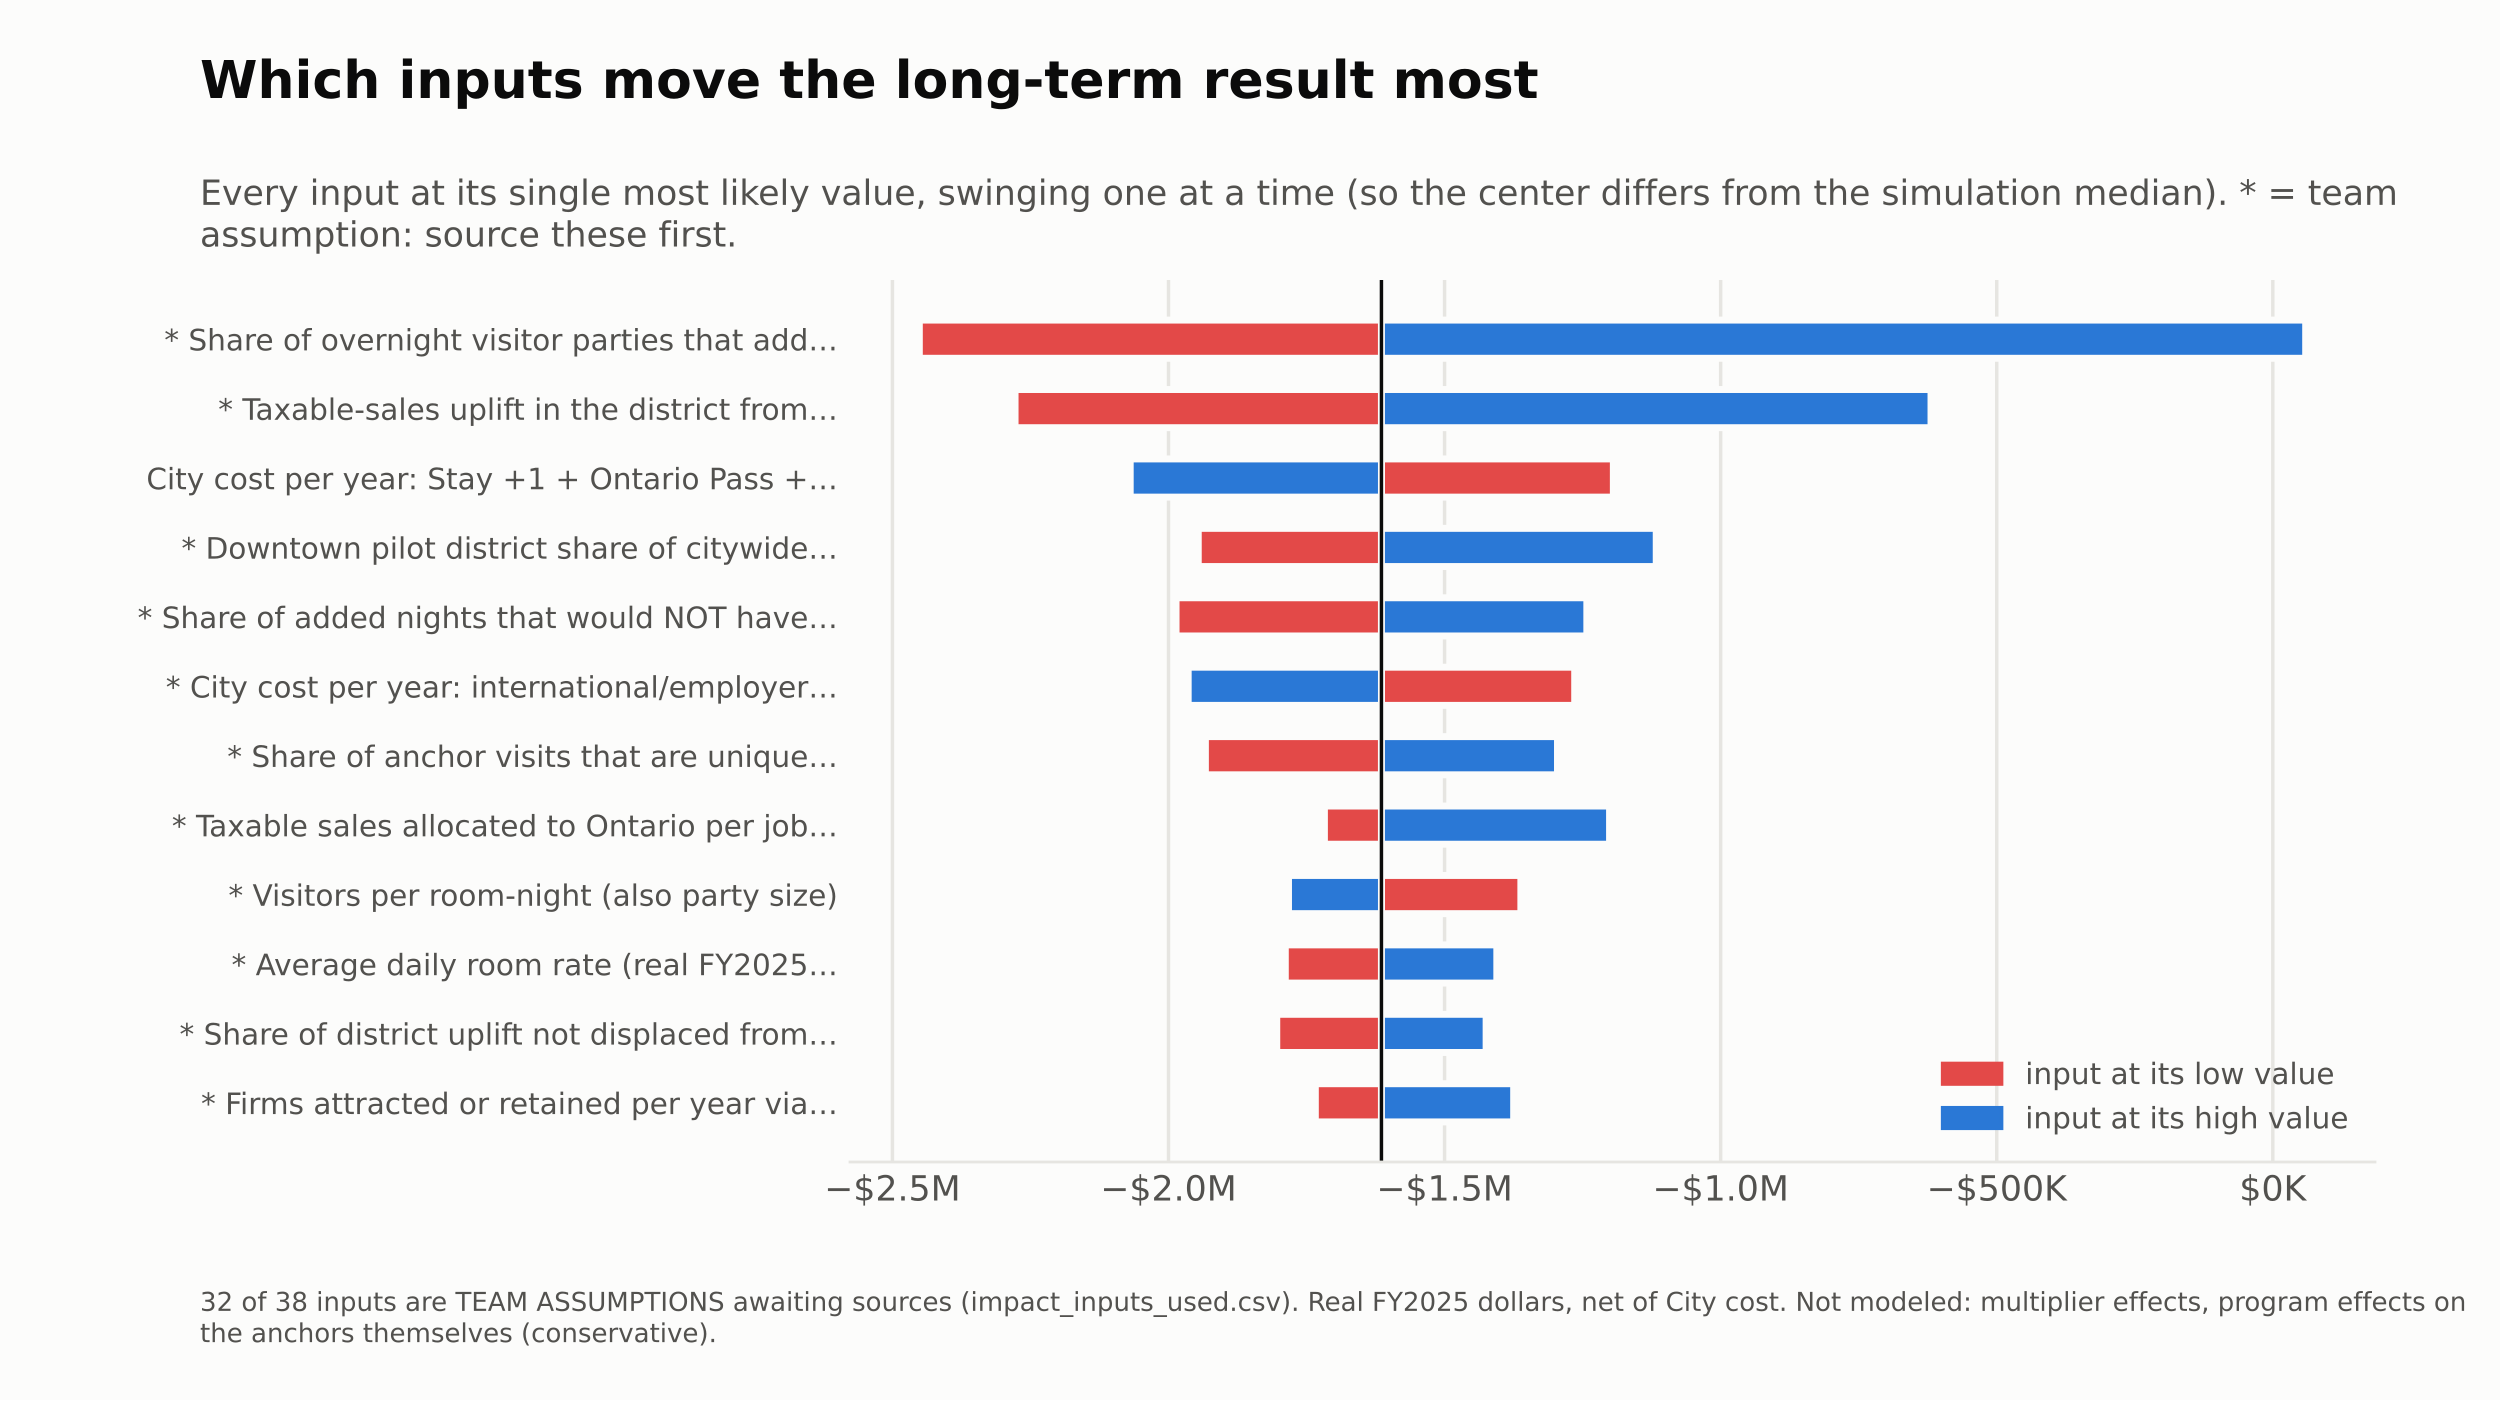
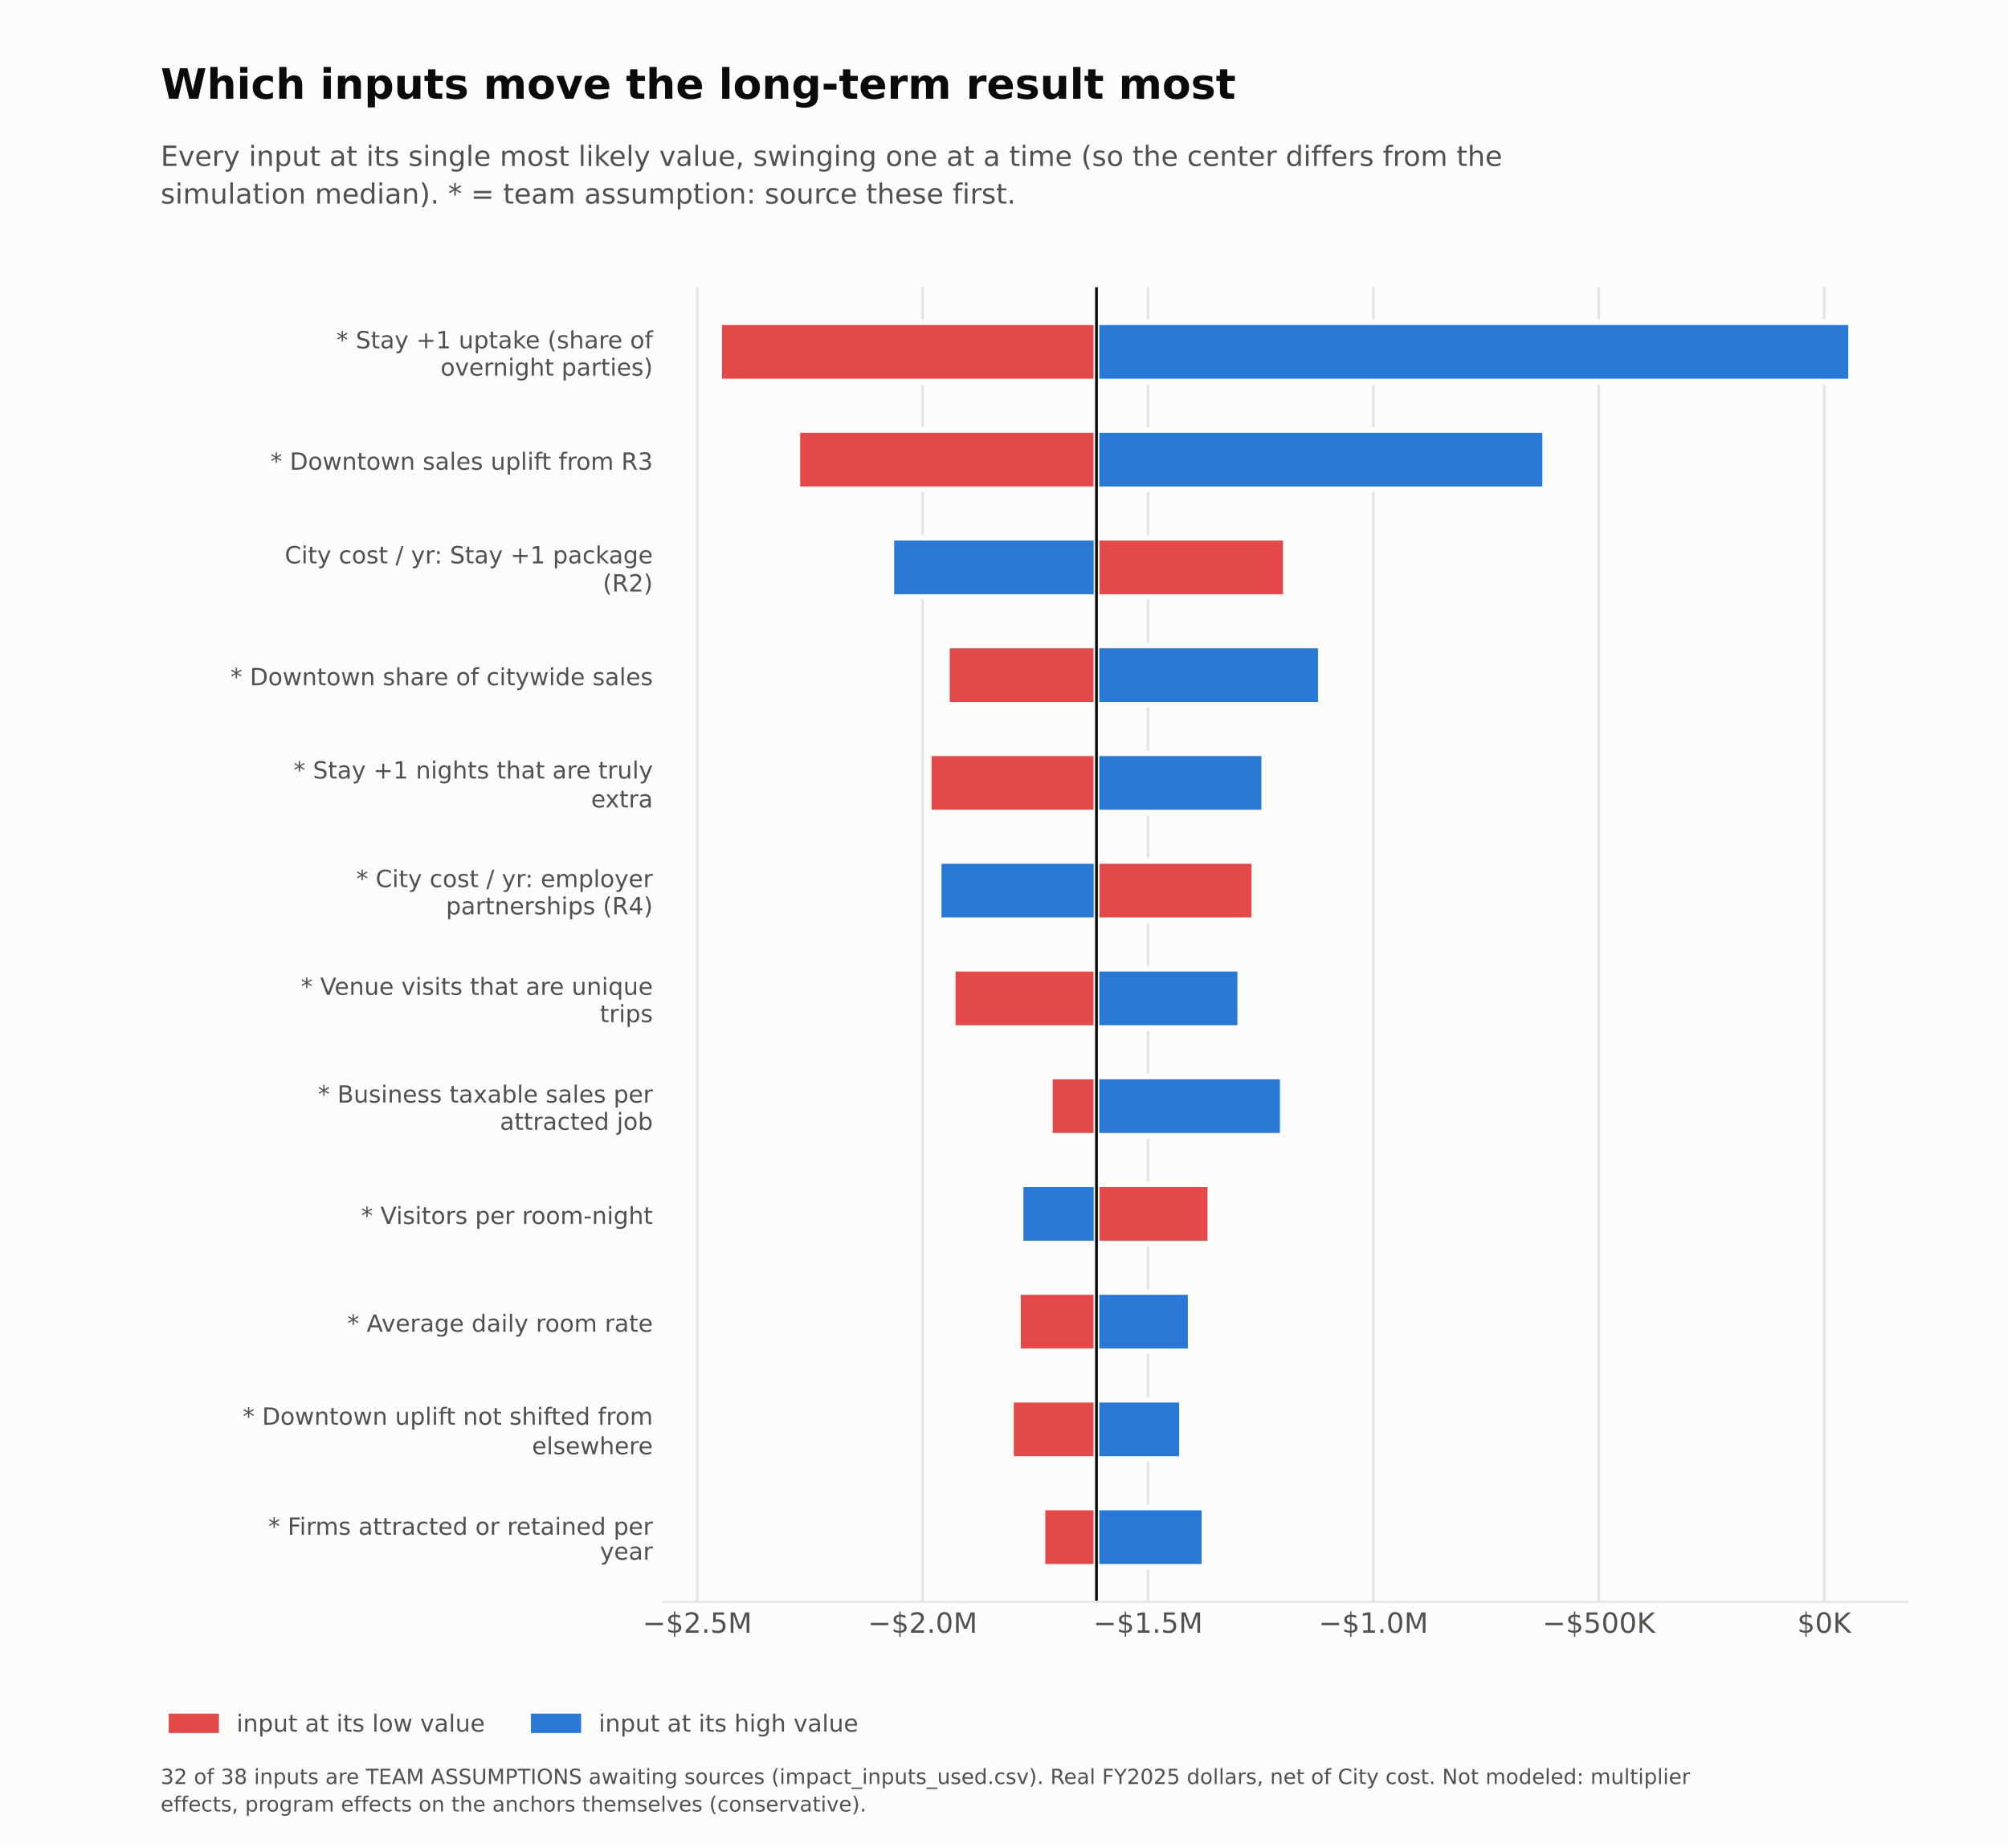
- <svg xmlns="http://www.w3.org/2000/svg" width="720pt" height="403.2pt" viewBox="0 0 720 403.2" version="1.1">
+ <svg xmlns="http://www.w3.org/2000/svg" width="720pt" height="662.4pt" viewBox="0 0 720 662.4" version="1.1">
  <defs>
    <style type="text/css">*{stroke-linejoin: round; stroke-linecap: butt}</style>
  </defs>
  <g id="figure_1">
    <g id="patch_1">
-       <path d="M 0 403.2 L 720 403.2 L 720 0 L 0 0 z " style="fill: #fcfcfb" />
+       <path d="M 0 662.4  L 720 662.4  L 720 0  L 0 0  z " style="fill: #fcfcfb" />
    </g>
    <g id="axes_1">
      <g id="patch_2">
-         <path d="M 244.8 334.656 L 684 334.656 L 684 80.64 L 244.8 80.64 z " style="fill: #fcfcfb" />
+         <path d="M 237.6 574.4  L 684 574.4  L 684 103  L 237.6 103  z " style="fill: #fcfcfb" />
      </g>
      <g id="matplotlib.axis_1">
        <g id="xtick_1">
          <g id="line2d_1">
-             <path d="M 257.018 334.656 L 257.018 80.64 " clip-path="url(#pb5ff58955f)" style="fill: none; stroke: #e6e5e1; stroke-linecap: square" />
+             <path d="M 250.019 574.4  L 250.019 103  " clip-path="url(#p34996aa9d8)" style="fill: none; stroke: #e6e5e1; stroke-linecap: square" />
          </g>
          <g id="line2d_2" />
          <g id="text_1">
-             <text style="font-size: 10px; font-family: 'DejaVu Sans', 'Bitstream Vera Sans', 'Computer Modern Sans Serif', 'Lucida Grande', 'Verdana', 'Geneva', 'Lucid', 'Arial', 'Helvetica', 'Avant Garde', sans-serif; text-anchor: middle; fill: #52514e" x="257.018" y="345.754" transform="rotate(-0 257.0184 345.7544)">−$2.5M</text>
+             <text style="font-size: 10px; font-family: 'DejaVu Sans', 'Bitstream Vera Sans', 'Computer Modern Sans Serif', 'Lucida Grande', 'Verdana', 'Geneva', 'Lucid', 'Arial', 'Helvetica', 'Avant Garde', sans-serif; text-anchor: middle; fill: #52514e" x="250.019" y="585.498" transform="rotate(-0 250.0187 585.4984)">−$2.5M</text>
          </g>
        </g>
        <g id="xtick_2">
          <g id="line2d_3">
-             <path d="M 336.529 334.656 L 336.529 80.64 " clip-path="url(#pb5ff58955f)" style="fill: none; stroke: #e6e5e1; stroke-linecap: square" />
+             <path d="M 330.832 574.4  L 330.832 103  " clip-path="url(#p34996aa9d8)" style="fill: none; stroke: #e6e5e1; stroke-linecap: square" />
          </g>
          <g id="line2d_4" />
          <g id="text_2">
-             <text style="font-size: 10px; font-family: 'DejaVu Sans', 'Bitstream Vera Sans', 'Computer Modern Sans Serif', 'Lucida Grande', 'Verdana', 'Geneva', 'Lucid', 'Arial', 'Helvetica', 'Avant Garde', sans-serif; text-anchor: middle; fill: #52514e" x="336.529" y="345.754" transform="rotate(-0 336.5286 345.7544)">−$2.0M</text>
+             <text style="font-size: 10px; font-family: 'DejaVu Sans', 'Bitstream Vera Sans', 'Computer Modern Sans Serif', 'Lucida Grande', 'Verdana', 'Geneva', 'Lucid', 'Arial', 'Helvetica', 'Avant Garde', sans-serif; text-anchor: middle; fill: #52514e" x="330.832" y="585.498" transform="rotate(-0 330.8323 585.4984)">−$2.0M</text>
          </g>
        </g>
        <g id="xtick_3">
          <g id="line2d_5">
-             <path d="M 416.039 334.656 L 416.039 80.64 " clip-path="url(#pb5ff58955f)" style="fill: none; stroke: #e6e5e1; stroke-linecap: square" />
+             <path d="M 411.646 574.4  L 411.646 103  " clip-path="url(#p34996aa9d8)" style="fill: none; stroke: #e6e5e1; stroke-linecap: square" />
          </g>
          <g id="line2d_6" />
          <g id="text_3">
-             <text style="font-size: 10px; font-family: 'DejaVu Sans', 'Bitstream Vera Sans', 'Computer Modern Sans Serif', 'Lucida Grande', 'Verdana', 'Geneva', 'Lucid', 'Arial', 'Helvetica', 'Avant Garde', sans-serif; text-anchor: middle; fill: #52514e" x="416.039" y="345.754" transform="rotate(-0 416.0387 345.7544)">−$1.5M</text>
+             <text style="font-size: 10px; font-family: 'DejaVu Sans', 'Bitstream Vera Sans', 'Computer Modern Sans Serif', 'Lucida Grande', 'Verdana', 'Geneva', 'Lucid', 'Arial', 'Helvetica', 'Avant Garde', sans-serif; text-anchor: middle; fill: #52514e" x="411.646" y="585.498" transform="rotate(-0 411.6459 585.4984)">−$1.5M</text>
          </g>
        </g>
        <g id="xtick_4">
          <g id="line2d_7">
-             <path d="M 495.549 334.656 L 495.549 80.64 " clip-path="url(#pb5ff58955f)" style="fill: none; stroke: #e6e5e1; stroke-linecap: square" />
+             <path d="M 492.459 574.4  L 492.459 103  " clip-path="url(#p34996aa9d8)" style="fill: none; stroke: #e6e5e1; stroke-linecap: square" />
          </g>
          <g id="line2d_8" />
          <g id="text_4">
-             <text style="font-size: 10px; font-family: 'DejaVu Sans', 'Bitstream Vera Sans', 'Computer Modern Sans Serif', 'Lucida Grande', 'Verdana', 'Geneva', 'Lucid', 'Arial', 'Helvetica', 'Avant Garde', sans-serif; text-anchor: middle; fill: #52514e" x="495.549" y="345.754" transform="rotate(-0 495.5488 345.7544)">−$1.0M</text>
+             <text style="font-size: 10px; font-family: 'DejaVu Sans', 'Bitstream Vera Sans', 'Computer Modern Sans Serif', 'Lucida Grande', 'Verdana', 'Geneva', 'Lucid', 'Arial', 'Helvetica', 'Avant Garde', sans-serif; text-anchor: middle; fill: #52514e" x="492.459" y="585.498" transform="rotate(-0 492.4595 585.4984)">−$1.0M</text>
          </g>
        </g>
        <g id="xtick_5">
          <g id="line2d_9">
-             <path d="M 575.059 334.656 L 575.059 80.64 " clip-path="url(#pb5ff58955f)" style="fill: none; stroke: #e6e5e1; stroke-linecap: square" />
+             <path d="M 573.273 574.4  L 573.273 103  " clip-path="url(#p34996aa9d8)" style="fill: none; stroke: #e6e5e1; stroke-linecap: square" />
          </g>
          <g id="line2d_10" />
          <g id="text_5">
-             <text style="font-size: 10px; font-family: 'DejaVu Sans', 'Bitstream Vera Sans', 'Computer Modern Sans Serif', 'Lucida Grande', 'Verdana', 'Geneva', 'Lucid', 'Arial', 'Helvetica', 'Avant Garde', sans-serif; text-anchor: middle; fill: #52514e" x="575.059" y="345.754" transform="rotate(-0 575.059 345.7544)">−$500K</text>
+             <text style="font-size: 10px; font-family: 'DejaVu Sans', 'Bitstream Vera Sans', 'Computer Modern Sans Serif', 'Lucida Grande', 'Verdana', 'Geneva', 'Lucid', 'Arial', 'Helvetica', 'Avant Garde', sans-serif; text-anchor: middle; fill: #52514e" x="573.273" y="585.498" transform="rotate(-0 573.2731 585.4984)">−$500K</text>
          </g>
        </g>
        <g id="xtick_6">
          <g id="line2d_11">
-             <path d="M 654.569 334.656 L 654.569 80.64 " clip-path="url(#pb5ff58955f)" style="fill: none; stroke: #e6e5e1; stroke-linecap: square" />
+             <path d="M 654.087 574.4  L 654.087 103  " clip-path="url(#p34996aa9d8)" style="fill: none; stroke: #e6e5e1; stroke-linecap: square" />
          </g>
          <g id="line2d_12" />
          <g id="text_6">
-             <text style="font-size: 10px; font-family: 'DejaVu Sans', 'Bitstream Vera Sans', 'Computer Modern Sans Serif', 'Lucida Grande', 'Verdana', 'Geneva', 'Lucid', 'Arial', 'Helvetica', 'Avant Garde', sans-serif; text-anchor: middle; fill: #52514e" x="654.569" y="345.754" transform="rotate(-0 654.5691 345.7544)">$0K</text>
+             <text style="font-size: 10px; font-family: 'DejaVu Sans', 'Bitstream Vera Sans', 'Computer Modern Sans Serif', 'Lucida Grande', 'Verdana', 'Geneva', 'Lucid', 'Arial', 'Helvetica', 'Avant Garde', sans-serif; text-anchor: middle; fill: #52514e" x="654.087" y="585.498" transform="rotate(-0 654.0867 585.4984)">$0K</text>
          </g>
        </g>
      </g>
      <g id="matplotlib.axis_2">
        <g id="ytick_1">
          <g id="line2d_13" />
          <g id="text_7">
-             <text style="font-size: 8.5px; font-family: 'DejaVu Sans', 'Bitstream Vera Sans', 'Computer Modern Sans Serif', 'Lucida Grande', 'Verdana', 'Geneva', 'Lucid', 'Arial', 'Helvetica', 'Avant Garde', sans-serif; text-anchor: end; fill: #52514e" x="241.3" y="100.914" transform="rotate(-0 241.3 100.9137)">* Share of overnight visitor parties that add…</text>
+             <text style="font-size: 8.5px; font-family: 'DejaVu Sans', 'Bitstream Vera Sans', 'Computer Modern Sans Serif', 'Lucida Grande', 'Verdana', 'Geneva', 'Lucid', 'Arial', 'Helvetica', 'Avant Garde', sans-serif; fill: #52514e" transform="translate(120.5998 124.9126)">* Stay +1 uptake (share of</text>
+             <text style="font-size: 8.5px; font-family: 'DejaVu Sans', 'Bitstream Vera Sans', 'Computer Modern Sans Serif', 'Lucida Grande', 'Verdana', 'Geneva', 'Lucid', 'Arial', 'Helvetica', 'Avant Garde', sans-serif; fill: #52514e" transform="translate(157.9599 134.6876)">overnight parties)</text>
          </g>
        </g>
        <g id="ytick_2">
          <g id="line2d_14" />
          <g id="text_8">
-             <text style="font-size: 8.5px; font-family: 'DejaVu Sans', 'Bitstream Vera Sans', 'Computer Modern Sans Serif', 'Lucida Grande', 'Verdana', 'Geneva', 'Lucid', 'Arial', 'Helvetica', 'Avant Garde', sans-serif; text-anchor: end; fill: #52514e" x="241.3" y="120.907" transform="rotate(-0 241.3 120.9071)">* Taxable-sales uplift in the district from…</text>
+             <text style="font-size: 8.5px; font-family: 'DejaVu Sans', 'Bitstream Vera Sans', 'Computer Modern Sans Serif', 'Lucida Grande', 'Verdana', 'Geneva', 'Lucid', 'Arial', 'Helvetica', 'Avant Garde', sans-serif; text-anchor: end; fill: #52514e" x="234.1" y="168.439" transform="rotate(-0 234.1 168.4394)">* Downtown sales uplift from R3</text>
          </g>
        </g>
        <g id="ytick_3">
          <g id="line2d_15" />
          <g id="text_9">
-             <text style="font-size: 8.5px; font-family: 'DejaVu Sans', 'Bitstream Vera Sans', 'Computer Modern Sans Serif', 'Lucida Grande', 'Verdana', 'Geneva', 'Lucid', 'Arial', 'Helvetica', 'Avant Garde', sans-serif; text-anchor: end; fill: #52514e" x="241.3" y="140.9" transform="rotate(-0 241.3 140.9005)">City cost per year: Stay +1 + Ontario Pass +…</text>
+             <text style="font-size: 8.5px; font-family: 'DejaVu Sans', 'Bitstream Vera Sans', 'Computer Modern Sans Serif', 'Lucida Grande', 'Verdana', 'Geneva', 'Lucid', 'Arial', 'Helvetica', 'Avant Garde', sans-serif; fill: #52514e" transform="translate(102.107 202.0319)">City cost / yr: Stay +1 package</text>
+             <text style="font-size: 8.5px; font-family: 'DejaVu Sans', 'Bitstream Vera Sans', 'Computer Modern Sans Serif', 'Lucida Grande', 'Verdana', 'Geneva', 'Lucid', 'Arial', 'Helvetica', 'Avant Garde', sans-serif; fill: #52514e" transform="translate(216.153 212.1257)">(R2)</text>
          </g>
        </g>
        <g id="ytick_4">
          <g id="line2d_16" />
          <g id="text_10">
-             <text style="font-size: 8.5px; font-family: 'DejaVu Sans', 'Bitstream Vera Sans', 'Computer Modern Sans Serif', 'Lucida Grande', 'Verdana', 'Geneva', 'Lucid', 'Arial', 'Helvetica', 'Avant Garde', sans-serif; text-anchor: end; fill: #52514e" x="241.3" y="160.894" transform="rotate(-0 241.3 160.8939)">* Downtown pilot district share of citywide…</text>
+             <text style="font-size: 8.5px; font-family: 'DejaVu Sans', 'Bitstream Vera Sans', 'Computer Modern Sans Serif', 'Lucida Grande', 'Verdana', 'Geneva', 'Lucid', 'Arial', 'Helvetica', 'Avant Garde', sans-serif; text-anchor: end; fill: #52514e" x="234.1" y="245.718" transform="rotate(-0 234.1 245.7181)">* Downtown share of citywide sales</text>
          </g>
        </g>
        <g id="ytick_5">
          <g id="line2d_17" />
          <g id="text_11">
-             <text style="font-size: 8.5px; font-family: 'DejaVu Sans', 'Bitstream Vera Sans', 'Computer Modern Sans Serif', 'Lucida Grande', 'Verdana', 'Geneva', 'Lucid', 'Arial', 'Helvetica', 'Avant Garde', sans-serif; text-anchor: end; fill: #52514e" x="241.3" y="180.887" transform="rotate(-0 241.3 180.8873)">* Share of added nights that would NOT have…</text>
+             <text style="font-size: 8.5px; font-family: 'DejaVu Sans', 'Bitstream Vera Sans', 'Computer Modern Sans Serif', 'Lucida Grande', 'Verdana', 'Geneva', 'Lucid', 'Arial', 'Helvetica', 'Avant Garde', sans-serif; fill: #52514e" transform="translate(105.2387 279.1808)">* Stay +1 nights that are truly</text>
+             <text style="font-size: 8.5px; font-family: 'DejaVu Sans', 'Bitstream Vera Sans', 'Computer Modern Sans Serif', 'Lucida Grande', 'Verdana', 'Geneva', 'Lucid', 'Arial', 'Helvetica', 'Avant Garde', sans-serif; fill: #52514e" transform="translate(211.9522 289.5342)">extra</text>
          </g>
        </g>
        <g id="ytick_6">
          <g id="line2d_18" />
          <g id="text_12">
-             <text style="font-size: 8.5px; font-family: 'DejaVu Sans', 'Bitstream Vera Sans', 'Computer Modern Sans Serif', 'Lucida Grande', 'Verdana', 'Geneva', 'Lucid', 'Arial', 'Helvetica', 'Avant Garde', sans-serif; text-anchor: end; fill: #52514e" x="241.3" y="200.881" transform="rotate(-0 241.3 200.8806)">* City cost per year: international/employer…</text>
+             <text style="font-size: 8.5px; font-family: 'DejaVu Sans', 'Bitstream Vera Sans', 'Computer Modern Sans Serif', 'Lucida Grande', 'Verdana', 'Geneva', 'Lucid', 'Arial', 'Helvetica', 'Avant Garde', sans-serif; fill: #52514e" transform="translate(127.7212 318.1093)">* City cost / yr: employer</text>
+             <text style="font-size: 8.5px; font-family: 'DejaVu Sans', 'Bitstream Vera Sans', 'Computer Modern Sans Serif', 'Lucida Grande', 'Verdana', 'Geneva', 'Lucid', 'Arial', 'Helvetica', 'Avant Garde', sans-serif; fill: #52514e" transform="translate(159.9083 327.8843)">partnerships (R4)</text>
          </g>
        </g>
        <g id="ytick_7">
          <g id="line2d_19" />
          <g id="text_13">
-             <text style="font-size: 8.5px; font-family: 'DejaVu Sans', 'Bitstream Vera Sans', 'Computer Modern Sans Serif', 'Lucida Grande', 'Verdana', 'Geneva', 'Lucid', 'Arial', 'Helvetica', 'Avant Garde', sans-serif; text-anchor: end; fill: #52514e" x="241.3" y="220.874" transform="rotate(-0 241.3 220.874)">* Share of anchor visits that are unique…</text>
+             <text style="font-size: 8.5px; font-family: 'DejaVu Sans', 'Bitstream Vera Sans', 'Computer Modern Sans Serif', 'Lucida Grande', 'Verdana', 'Geneva', 'Lucid', 'Arial', 'Helvetica', 'Avant Garde', sans-serif; fill: #52514e" transform="translate(107.8577 356.7487)">* Venue visits that are unique</text>
+             <text style="font-size: 8.5px; font-family: 'DejaVu Sans', 'Bitstream Vera Sans', 'Computer Modern Sans Serif', 'Lucida Grande', 'Verdana', 'Geneva', 'Lucid', 'Arial', 'Helvetica', 'Avant Garde', sans-serif; fill: #52514e" transform="translate(215.0879 366.5237)">trips</text>
          </g>
        </g>
        <g id="ytick_8">
          <g id="line2d_20" />
          <g id="text_14">
-             <text style="font-size: 8.5px; font-family: 'DejaVu Sans', 'Bitstream Vera Sans', 'Computer Modern Sans Serif', 'Lucida Grande', 'Verdana', 'Geneva', 'Lucid', 'Arial', 'Helvetica', 'Avant Garde', sans-serif; text-anchor: end; fill: #52514e" x="241.3" y="240.867" transform="rotate(-0 241.3 240.8674)">* Taxable sales allocated to Ontario per job…</text>
+             <text style="font-size: 8.5px; font-family: 'DejaVu Sans', 'Bitstream Vera Sans', 'Computer Modern Sans Serif', 'Lucida Grande', 'Verdana', 'Geneva', 'Lucid', 'Arial', 'Helvetica', 'Avant Garde', sans-serif; fill: #52514e" transform="translate(114.0176 395.388)">* Business taxable sales per</text>
+             <text style="font-size: 8.5px; font-family: 'DejaVu Sans', 'Bitstream Vera Sans', 'Computer Modern Sans Serif', 'Lucida Grande', 'Verdana', 'Geneva', 'Lucid', 'Arial', 'Helvetica', 'Avant Garde', sans-serif; fill: #52514e" transform="translate(179.2312 405.163)">attracted job</text>
          </g>
        </g>
        <g id="ytick_9">
          <g id="line2d_21" />
          <g id="text_15">
-             <text style="font-size: 8.5px; font-family: 'DejaVu Sans', 'Bitstream Vera Sans', 'Computer Modern Sans Serif', 'Lucida Grande', 'Verdana', 'Geneva', 'Lucid', 'Arial', 'Helvetica', 'Avant Garde', sans-serif; text-anchor: end; fill: #52514e" x="241.3" y="260.861" transform="rotate(-0 241.3 260.8608)">* Visitors per room-night (also party size)</text>
+             <text style="font-size: 8.5px; font-family: 'DejaVu Sans', 'Bitstream Vera Sans', 'Computer Modern Sans Serif', 'Lucida Grande', 'Verdana', 'Geneva', 'Lucid', 'Arial', 'Helvetica', 'Avant Garde', sans-serif; text-anchor: end; fill: #52514e" x="234.1" y="438.915" transform="rotate(-0 234.1 438.9148)">* Visitors per room-night</text>
          </g>
        </g>
        <g id="ytick_10">
          <g id="line2d_22" />
          <g id="text_16">
-             <text style="font-size: 8.5px; font-family: 'DejaVu Sans', 'Bitstream Vera Sans', 'Computer Modern Sans Serif', 'Lucida Grande', 'Verdana', 'Geneva', 'Lucid', 'Arial', 'Helvetica', 'Avant Garde', sans-serif; text-anchor: end; fill: #52514e" x="241.3" y="280.854" transform="rotate(-0 241.3 280.8542)">* Average daily room rate (real FY2025…</text>
+             <text style="font-size: 8.5px; font-family: 'DejaVu Sans', 'Bitstream Vera Sans', 'Computer Modern Sans Serif', 'Lucida Grande', 'Verdana', 'Geneva', 'Lucid', 'Arial', 'Helvetica', 'Avant Garde', sans-serif; text-anchor: end; fill: #52514e" x="234.1" y="477.554" transform="rotate(-0 234.1 477.5542)">* Average daily room rate</text>
          </g>
        </g>
        <g id="ytick_11">
          <g id="line2d_23" />
          <g id="text_17">
-             <text style="font-size: 8.5px; font-family: 'DejaVu Sans', 'Bitstream Vera Sans', 'Computer Modern Sans Serif', 'Lucida Grande', 'Verdana', 'Geneva', 'Lucid', 'Arial', 'Helvetica', 'Avant Garde', sans-serif; text-anchor: end; fill: #52514e" x="241.3" y="300.848" transform="rotate(-0 241.3 300.8476)">* Share of district uplift not displaced from…</text>
+             <text style="font-size: 8.5px; font-family: 'DejaVu Sans', 'Bitstream Vera Sans', 'Computer Modern Sans Serif', 'Lucida Grande', 'Verdana', 'Geneva', 'Lucid', 'Arial', 'Helvetica', 'Avant Garde', sans-serif; fill: #52514e" transform="translate(87.02742 510.8943)">* Downtown uplift not shifted from</text>
+             <text style="font-size: 8.5px; font-family: 'DejaVu Sans', 'Bitstream Vera Sans', 'Computer Modern Sans Serif', 'Lucida Grande', 'Verdana', 'Geneva', 'Lucid', 'Arial', 'Helvetica', 'Avant Garde', sans-serif; fill: #52514e" transform="translate(190.7447 521.4928)">elsewhere</text>
          </g>
        </g>
        <g id="ytick_12">
          <g id="line2d_24" />
          <g id="text_18">
-             <text style="font-size: 8.5px; font-family: 'DejaVu Sans', 'Bitstream Vera Sans', 'Computer Modern Sans Serif', 'Lucida Grande', 'Verdana', 'Geneva', 'Lucid', 'Arial', 'Helvetica', 'Avant Garde', sans-serif; text-anchor: end; fill: #52514e" x="241.3" y="320.841" transform="rotate(-0 241.3 320.841)">* Firms attracted or retained per year via…</text>
+             <text style="font-size: 8.5px; font-family: 'DejaVu Sans', 'Bitstream Vera Sans', 'Computer Modern Sans Serif', 'Lucida Grande', 'Verdana', 'Geneva', 'Lucid', 'Arial', 'Helvetica', 'Avant Garde', sans-serif; fill: #52514e" transform="translate(96.18086 550.37)">* Firms attracted or retained per</text>
+             <text style="font-size: 8.5px; font-family: 'DejaVu Sans', 'Bitstream Vera Sans', 'Computer Modern Sans Serif', 'Lucida Grande', 'Verdana', 'Geneva', 'Lucid', 'Arial', 'Helvetica', 'Avant Garde', sans-serif; fill: #52514e" transform="translate(215.1357 559.2957)">year</text>
          </g>
        </g>
      </g>
      <g id="patch_3">
-         <path d="M 397.855 103.183 L 264.764 103.183 L 264.764 92.186 L 397.855 92.186 z " clip-path="url(#pb5ff58955f)" style="fill: #e34948; stroke: #fcfcfb; stroke-width: 2; stroke-linejoin: miter" />
+         <path d="M 393.164 136.809  L 257.891 136.809  L 257.891 115.558  L 393.164 115.558  z " clip-path="url(#p34996aa9d8)" style="fill: #e34948; stroke: #fcfcfb; stroke-width: 2; stroke-linejoin: miter" />
      </g>
      <g id="patch_4">
-         <path d="M 397.855 103.183 L 664.036 103.183 L 664.036 92.186 L 397.855 92.186 z " clip-path="url(#pb5ff58955f)" style="fill: #2a78d6; stroke: #fcfcfb; stroke-width: 2; stroke-linejoin: miter" />
+         <path d="M 393.164 136.809  L 663.709 136.809  L 663.709 115.558  L 393.164 115.558  z " clip-path="url(#p34996aa9d8)" style="fill: #2a78d6; stroke: #fcfcfb; stroke-width: 2; stroke-linejoin: miter" />
      </g>
      <g id="patch_5">
-         <path d="M 397.855 123.176 L 292.338 123.176 L 292.338 112.18 L 397.855 112.18 z " clip-path="url(#pb5ff58955f)" style="fill: #e34948; stroke: #fcfcfb; stroke-width: 2; stroke-linejoin: miter" />
+         <path d="M 393.164 175.449  L 285.918 175.449  L 285.918 154.197  L 393.164 154.197  z " clip-path="url(#p34996aa9d8)" style="fill: #e34948; stroke: #fcfcfb; stroke-width: 2; stroke-linejoin: miter" />
      </g>
      <g id="patch_6">
-         <path d="M 397.855 123.176 L 556.129 123.176 L 556.129 112.18 L 397.855 112.18 z " clip-path="url(#pb5ff58955f)" style="fill: #2a78d6; stroke: #fcfcfb; stroke-width: 2; stroke-linejoin: miter" />
+         <path d="M 393.164 175.449  L 554.032 175.449  L 554.032 154.197  L 393.164 154.197  z " clip-path="url(#p34996aa9d8)" style="fill: #2a78d6; stroke: #fcfcfb; stroke-width: 2; stroke-linejoin: miter" />
      </g>
      <g id="patch_7">
-         <path d="M 397.855 143.169 L 464.643 143.169 L 464.643 132.173 L 397.855 132.173 z " clip-path="url(#pb5ff58955f)" style="fill: #e34948; stroke: #fcfcfb; stroke-width: 2; stroke-linejoin: miter" />
+         <path d="M 393.164 214.088  L 461.047 214.088  L 461.047 192.836  L 393.164 192.836  z " clip-path="url(#p34996aa9d8)" style="fill: #e34948; stroke: #fcfcfb; stroke-width: 2; stroke-linejoin: miter" />
      </g>
      <g id="patch_8">
-         <path d="M 397.855 143.169 L 325.5 143.169 L 325.5 132.173 L 397.855 132.173 z " clip-path="url(#pb5ff58955f)" style="fill: #2a78d6; stroke: #fcfcfb; stroke-width: 2; stroke-linejoin: miter" />
+         <path d="M 393.164 214.088  L 319.623 214.088  L 319.623 192.836  L 393.164 192.836  z " clip-path="url(#p34996aa9d8)" style="fill: #2a78d6; stroke: #fcfcfb; stroke-width: 2; stroke-linejoin: miter" />
      </g>
      <g id="patch_9">
-         <path d="M 397.855 163.163 L 345.097 163.163 L 345.097 152.166 L 397.855 152.166 z " clip-path="url(#pb5ff58955f)" style="fill: #e34948; stroke: #fcfcfb; stroke-width: 2; stroke-linejoin: miter" />
+         <path d="M 393.164 252.727  L 339.541 252.727  L 339.541 231.476  L 393.164 231.476  z " clip-path="url(#p34996aa9d8)" style="fill: #e34948; stroke: #fcfcfb; stroke-width: 2; stroke-linejoin: miter" />
      </g>
      <g id="patch_10">
-         <path d="M 397.855 163.163 L 476.992 163.163 L 476.992 152.166 L 397.855 152.166 z " clip-path="url(#pb5ff58955f)" style="fill: #2a78d6; stroke: #fcfcfb; stroke-width: 2; stroke-linejoin: miter" />
+         <path d="M 393.164 252.727  L 473.598 252.727  L 473.598 231.476  L 393.164 231.476  z " clip-path="url(#p34996aa9d8)" style="fill: #2a78d6; stroke: #fcfcfb; stroke-width: 2; stroke-linejoin: miter" />
      </g>
      <g id="patch_11">
-         <path d="M 397.855 183.156 L 338.703 183.156 L 338.703 172.16 L 397.855 172.16 z " clip-path="url(#pb5ff58955f)" style="fill: #e34948; stroke: #fcfcfb; stroke-width: 2; stroke-linejoin: miter" />
+         <path d="M 393.164 291.367  L 333.042 291.367  L 333.042 270.115  L 393.164 270.115  z " clip-path="url(#p34996aa9d8)" style="fill: #e34948; stroke: #fcfcfb; stroke-width: 2; stroke-linejoin: miter" />
      </g>
      <g id="patch_12">
-         <path d="M 397.855 183.156 L 457.006 183.156 L 457.006 172.16 L 397.855 172.16 z " clip-path="url(#pb5ff58955f)" style="fill: #2a78d6; stroke: #fcfcfb; stroke-width: 2; stroke-linejoin: miter" />
+         <path d="M 393.164 291.367  L 453.285 291.367  L 453.285 270.115  L 393.164 270.115  z " clip-path="url(#p34996aa9d8)" style="fill: #2a78d6; stroke: #fcfcfb; stroke-width: 2; stroke-linejoin: miter" />
      </g>
      <g id="patch_13">
-         <path d="M 397.855 203.149 L 453.512 203.149 L 453.512 192.153 L 397.855 192.153 z " clip-path="url(#pb5ff58955f)" style="fill: #e34948; stroke: #fcfcfb; stroke-width: 2; stroke-linejoin: miter" />
+         <path d="M 393.164 330.006  L 449.733 330.006  L 449.733 308.755  L 393.164 308.755  z " clip-path="url(#p34996aa9d8)" style="fill: #e34948; stroke: #fcfcfb; stroke-width: 2; stroke-linejoin: miter" />
      </g>
      <g id="patch_14">
-         <path d="M 397.855 203.149 L 342.197 203.149 L 342.197 192.153 L 397.855 192.153 z " clip-path="url(#pb5ff58955f)" style="fill: #2a78d6; stroke: #fcfcfb; stroke-width: 2; stroke-linejoin: miter" />
+         <path d="M 393.164 330.006  L 336.594 330.006  L 336.594 308.755  L 393.164 308.755  z " clip-path="url(#p34996aa9d8)" style="fill: #2a78d6; stroke: #fcfcfb; stroke-width: 2; stroke-linejoin: miter" />
      </g>
      <g id="patch_15">
-         <path d="M 397.855 223.143 L 347.153 223.143 L 347.153 212.147 L 397.855 212.147 z " clip-path="url(#pb5ff58955f)" style="fill: #e34948; stroke: #fcfcfb; stroke-width: 2; stroke-linejoin: miter" />
+         <path d="M 393.164 368.645  L 341.631 368.645  L 341.631 347.394  L 393.164 347.394  z " clip-path="url(#p34996aa9d8)" style="fill: #e34948; stroke: #fcfcfb; stroke-width: 2; stroke-linejoin: miter" />
      </g>
      <g id="patch_16">
-         <path d="M 397.855 223.143 L 448.556 223.143 L 448.556 212.147 L 397.855 212.147 z " clip-path="url(#pb5ff58955f)" style="fill: #2a78d6; stroke: #fcfcfb; stroke-width: 2; stroke-linejoin: miter" />
+         <path d="M 393.164 368.645  L 444.696 368.645  L 444.696 347.394  L 393.164 347.394  z " clip-path="url(#p34996aa9d8)" style="fill: #2a78d6; stroke: #fcfcfb; stroke-width: 2; stroke-linejoin: miter" />
      </g>
      <g id="patch_17">
-         <path d="M 397.855 243.136 L 381.43 243.136 L 381.43 232.14 L 397.855 232.14 z " clip-path="url(#pb5ff58955f)" style="fill: #e34948; stroke: #fcfcfb; stroke-width: 2; stroke-linejoin: miter" />
+         <path d="M 393.164 407.285  L 376.47 407.285  L 376.47 386.033  L 393.164 386.033  z " clip-path="url(#p34996aa9d8)" style="fill: #e34948; stroke: #fcfcfb; stroke-width: 2; stroke-linejoin: miter" />
      </g>
      <g id="patch_18">
-         <path d="M 397.855 243.136 L 463.552 243.136 L 463.552 232.14 L 397.855 232.14 z " clip-path="url(#pb5ff58955f)" style="fill: #2a78d6; stroke: #fcfcfb; stroke-width: 2; stroke-linejoin: miter" />
+         <path d="M 393.164 407.285  L 459.938 407.285  L 459.938 386.033  L 393.164 386.033  z " clip-path="url(#p34996aa9d8)" style="fill: #2a78d6; stroke: #fcfcfb; stroke-width: 2; stroke-linejoin: miter" />
      </g>
      <g id="patch_19">
-         <path d="M 397.855 263.13 L 438.005 263.13 L 438.005 252.133 L 397.855 252.133 z " clip-path="url(#pb5ff58955f)" style="fill: #e34948; stroke: #fcfcfb; stroke-width: 2; stroke-linejoin: miter" />
+         <path d="M 393.164 445.924  L 433.972 445.924  L 433.972 424.673  L 393.164 424.673  z " clip-path="url(#p34996aa9d8)" style="fill: #e34948; stroke: #fcfcfb; stroke-width: 2; stroke-linejoin: miter" />
      </g>
      <g id="patch_20">
-         <path d="M 397.855 263.13 L 371.088 263.13 L 371.088 252.133 L 397.855 252.133 z " clip-path="url(#pb5ff58955f)" style="fill: #2a78d6; stroke: #fcfcfb; stroke-width: 2; stroke-linejoin: miter" />
+         <path d="M 393.164 445.924  L 365.958 445.924  L 365.958 424.673  L 393.164 424.673  z " clip-path="url(#p34996aa9d8)" style="fill: #2a78d6; stroke: #fcfcfb; stroke-width: 2; stroke-linejoin: miter" />
      </g>
      <g id="patch_21">
-         <path d="M 397.855 283.123 L 370.165 283.123 L 370.165 272.127 L 397.855 272.127 z " clip-path="url(#pb5ff58955f)" style="fill: #e34948; stroke: #fcfcfb; stroke-width: 2; stroke-linejoin: miter" />
+         <path d="M 393.164 484.564  L 365.02 484.564  L 365.02 463.312  L 393.164 463.312  z " clip-path="url(#p34996aa9d8)" style="fill: #e34948; stroke: #fcfcfb; stroke-width: 2; stroke-linejoin: miter" />
      </g>
      <g id="patch_22">
-         <path d="M 397.855 283.123 L 431.082 283.123 L 431.082 272.127 L 397.855 272.127 z " clip-path="url(#pb5ff58955f)" style="fill: #2a78d6; stroke: #fcfcfb; stroke-width: 2; stroke-linejoin: miter" />
+         <path d="M 393.164 484.564  L 426.936 484.564  L 426.936 463.312  L 393.164 463.312  z " clip-path="url(#p34996aa9d8)" style="fill: #2a78d6; stroke: #fcfcfb; stroke-width: 2; stroke-linejoin: miter" />
      </g>
      <g id="patch_23">
-         <path d="M 397.855 303.116 L 367.707 303.116 L 367.707 292.12 L 397.855 292.12 z " clip-path="url(#pb5ff58955f)" style="fill: #e34948; stroke: #fcfcfb; stroke-width: 2; stroke-linejoin: miter" />
+         <path d="M 393.164 523.203  L 362.522 523.203  L 362.522 501.951  L 393.164 501.951  z " clip-path="url(#p34996aa9d8)" style="fill: #e34948; stroke: #fcfcfb; stroke-width: 2; stroke-linejoin: miter" />
      </g>
      <g id="patch_24">
-         <path d="M 397.855 303.116 L 428.002 303.116 L 428.002 292.12 L 397.855 292.12 z " clip-path="url(#pb5ff58955f)" style="fill: #2a78d6; stroke: #fcfcfb; stroke-width: 2; stroke-linejoin: miter" />
+         <path d="M 393.164 523.203  L 423.805 523.203  L 423.805 501.951  L 393.164 501.951  z " clip-path="url(#p34996aa9d8)" style="fill: #2a78d6; stroke: #fcfcfb; stroke-width: 2; stroke-linejoin: miter" />
      </g>
      <g id="patch_25">
-         <path d="M 397.855 323.11 L 378.814 323.11 L 378.814 312.113 L 397.855 312.113 z " clip-path="url(#pb5ff58955f)" style="fill: #e34948; stroke: #fcfcfb; stroke-width: 2; stroke-linejoin: miter" />
+         <path d="M 393.164 561.842  L 373.811 561.842  L 373.811 540.591  L 393.164 540.591  z " clip-path="url(#p34996aa9d8)" style="fill: #e34948; stroke: #fcfcfb; stroke-width: 2; stroke-linejoin: miter" />
      </g>
      <g id="patch_26">
-         <path d="M 397.855 323.11 L 435.935 323.11 L 435.935 312.113 L 397.855 312.113 z " clip-path="url(#pb5ff58955f)" style="fill: #2a78d6; stroke: #fcfcfb; stroke-width: 2; stroke-linejoin: miter" />
+         <path d="M 393.164 561.842  L 431.868 561.842  L 431.868 540.591  L 393.164 540.591  z " clip-path="url(#p34996aa9d8)" style="fill: #2a78d6; stroke: #fcfcfb; stroke-width: 2; stroke-linejoin: miter" />
      </g>
      <g id="line2d_25">
-         <path d="M 397.855 334.656 L 397.855 80.64 " clip-path="url(#pb5ff58955f)" style="fill: none; stroke: #0b0b0b; stroke-linecap: square" />
+         <path d="M 393.164 574.4  L 393.164 103  " clip-path="url(#p34996aa9d8)" style="fill: none; stroke: #0b0b0b; stroke-linecap: square" />
      </g>
      <g id="patch_27">
-         <path d="M 244.8 334.656 L 684 334.656 " style="fill: none; stroke: #e6e5e1; stroke-width: 0.8; stroke-linejoin: miter; stroke-linecap: square" />
-       </g>
-       <g id="legend_1">
-         <g id="patch_28">
-           <path d="M 559.468 312.213 L 576.468 312.213 L 576.468 306.263 L 559.468 306.263 z " style="fill: #e34948; stroke: #e34948; stroke-linejoin: miter" />
-         </g>
-         <g id="text_19">
-           <text style="font-size: 8.5px; font-family: 'DejaVu Sans', 'Bitstream Vera Sans', 'Computer Modern Sans Serif', 'Lucida Grande', 'Verdana', 'Geneva', 'Lucid', 'Arial', 'Helvetica', 'Avant Garde', sans-serif; text-anchor: start; fill: #52514e" x="583.268" y="312.213" transform="rotate(-0 583.2684 312.2133)">input at its low value</text>
-         </g>
-         <g id="patch_29">
-           <path d="M 559.468 324.964 L 576.468 324.964 L 576.468 319.014 L 559.468 319.014 z " style="fill: #2a78d6; stroke: #2a78d6; stroke-linejoin: miter" />
-         </g>
-         <g id="text_20">
-           <text style="font-size: 8.5px; font-family: 'DejaVu Sans', 'Bitstream Vera Sans', 'Computer Modern Sans Serif', 'Lucida Grande', 'Verdana', 'Geneva', 'Lucid', 'Arial', 'Helvetica', 'Avant Garde', sans-serif; text-anchor: start; fill: #52514e" x="583.268" y="324.964" transform="rotate(-0 583.2684 324.964)">input at its high value</text>
-         </g>
-       </g>
+         <path d="M 237.6 574.4  L 684 574.4  " style="fill: none; stroke: #e6e5e1; stroke-width: 0.8; stroke-linejoin: miter; stroke-linecap: square" />
+       </g>
+     </g>
+     <g id="text_19">
+       <text style="font-weight: 700; font-size: 15px; font-family: 'DejaVu Sans', 'Bitstream Vera Sans', 'Computer Modern Sans Serif', 'Lucida Grande', 'Verdana', 'Geneva', 'Lucid', 'Arial', 'Helvetica', 'Avant Garde', sans-serif; text-anchor: start; fill: #0b0b0b" x="57.6" y="35.398" transform="rotate(-0 57.6 35.39766)">Which inputs move the long-term result most</text>
+     </g>
+     <g id="text_20">
+       <text style="font-size: 10px; font-family: 'DejaVu Sans', 'Bitstream Vera Sans', 'Computer Modern Sans Serif', 'Lucida Grande', 'Verdana', 'Geneva', 'Lucid', 'Arial', 'Helvetica', 'Avant Garde', sans-serif; fill: #52514e" transform="translate(57.6 59.50937)">Every input at its single most likely value, swinging one at a time (so the center differs from the</text>
+       <text style="font-size: 10px; font-family: 'DejaVu Sans', 'Bitstream Vera Sans', 'Computer Modern Sans Serif', 'Lucida Grande', 'Verdana', 'Geneva', 'Lucid', 'Arial', 'Helvetica', 'Avant Garde', sans-serif; fill: #52514e" transform="translate(57.6 73.00938)">simulation median). * = team assumption: source these first.</text>
    </g>
    <g id="text_21">
-       <text style="font-weight: 700; font-size: 15px; font-family: 'DejaVu Sans', 'Bitstream Vera Sans', 'Computer Modern Sans Serif', 'Lucida Grande', 'Verdana', 'Geneva', 'Lucid', 'Arial', 'Helvetica', 'Avant Garde', sans-serif; text-anchor: start; fill: #0b0b0b" x="57.6" y="28.224" transform="rotate(-0 57.6 28.224)">Which inputs move the long-term result most</text>
-     </g>
-     <g id="text_22">
-       <text style="font-size: 10px; font-family: 'DejaVu Sans', 'Bitstream Vera Sans', 'Computer Modern Sans Serif', 'Lucida Grande', 'Verdana', 'Geneva', 'Lucid', 'Arial', 'Helvetica', 'Avant Garde', sans-serif; fill: #52514e" transform="translate(57.6 58.99941)">Every input at its single most likely value, swinging one at a time (so the center differs from the simulation median). * = team</text>
-       <text style="font-size: 10px; font-family: 'DejaVu Sans', 'Bitstream Vera Sans', 'Computer Modern Sans Serif', 'Lucida Grande', 'Verdana', 'Geneva', 'Lucid', 'Arial', 'Helvetica', 'Avant Garde', sans-serif; fill: #52514e" transform="translate(57.6 71.00215)">assumption: source these first.</text>
-     </g>
-     <g id="text_23">
-       <text style="font-size: 7.5px; font-family: 'DejaVu Sans', 'Bitstream Vera Sans', 'Computer Modern Sans Serif', 'Lucida Grande', 'Verdana', 'Geneva', 'Lucid', 'Arial', 'Helvetica', 'Avant Garde', sans-serif; fill: #52514e" transform="translate(57.6 377.5335)">32 of 38 inputs are TEAM ASSUMPTIONS awaiting sources (impact_inputs_used.csv). Real FY2025 dollars, net of City cost. Not modeled: multiplier effects, program effects on</text>
-       <text style="font-size: 7.5px; font-family: 'DejaVu Sans', 'Bitstream Vera Sans', 'Computer Modern Sans Serif', 'Lucida Grande', 'Verdana', 'Geneva', 'Lucid', 'Arial', 'Helvetica', 'Avant Garde', sans-serif; fill: #52514e" transform="translate(57.6 386.5355)">the anchors themselves (conservative).</text>
+       <text style="font-size: 7.5px; font-family: 'DejaVu Sans', 'Bitstream Vera Sans', 'Computer Modern Sans Serif', 'Lucida Grande', 'Verdana', 'Geneva', 'Lucid', 'Arial', 'Helvetica', 'Avant Garde', sans-serif; fill: #52514e" transform="translate(57.6 639.7402)">32 of 38 inputs are TEAM ASSUMPTIONS awaiting sources (impact_inputs_used.csv). Real FY2025 dollars, net of City cost. Not modeled: multiplier</text>
+       <text style="font-size: 7.5px; font-family: 'DejaVu Sans', 'Bitstream Vera Sans', 'Computer Modern Sans Serif', 'Lucida Grande', 'Verdana', 'Geneva', 'Lucid', 'Arial', 'Helvetica', 'Avant Garde', sans-serif; fill: #52514e" transform="translate(57.6 649.5945)">effects, program effects on the anchors themselves (conservative).</text>
+     </g>
+     <g id="legend_1">
+       <g id="patch_28">
+         <path d="M 61 620.958  L 78 620.958  L 78 615.008  L 61 615.008  z " style="fill: #e34948; stroke: #e34948; stroke-linejoin: miter" />
+       </g>
+       <g id="text_22">
+         <text style="font-size: 8.5px; font-family: 'DejaVu Sans', 'Bitstream Vera Sans', 'Computer Modern Sans Serif', 'Lucida Grande', 'Verdana', 'Geneva', 'Lucid', 'Arial', 'Helvetica', 'Avant Garde', sans-serif; text-anchor: start; fill: #52514e" x="84.8" y="620.958" transform="rotate(-0 84.8 620.958)">input at its low value</text>
+       </g>
+       <g id="patch_29">
+         <path d="M 190.864 620.958  L 207.864 620.958  L 207.864 615.008  L 190.864 615.008  z " style="fill: #2a78d6; stroke: #2a78d6; stroke-linejoin: miter" />
+       </g>
+       <g id="text_23">
+         <text style="font-size: 8.5px; font-family: 'DejaVu Sans', 'Bitstream Vera Sans', 'Computer Modern Sans Serif', 'Lucida Grande', 'Verdana', 'Geneva', 'Lucid', 'Arial', 'Helvetica', 'Avant Garde', sans-serif; text-anchor: start; fill: #52514e" x="214.664" y="620.958" transform="rotate(-0 214.6641 620.958)">input at its high value</text>
+       </g>
    </g>
  </g>
  <defs>
-     <clipPath id="pb5ff58955f">
-       <rect x="244.8" y="80.64" width="439.2" height="254.016" />
+     <clipPath id="p34996aa9d8">
+       <rect x="237.6" y="103" width="446.4" height="471.4" />
    </clipPath>
  </defs>
</svg>
